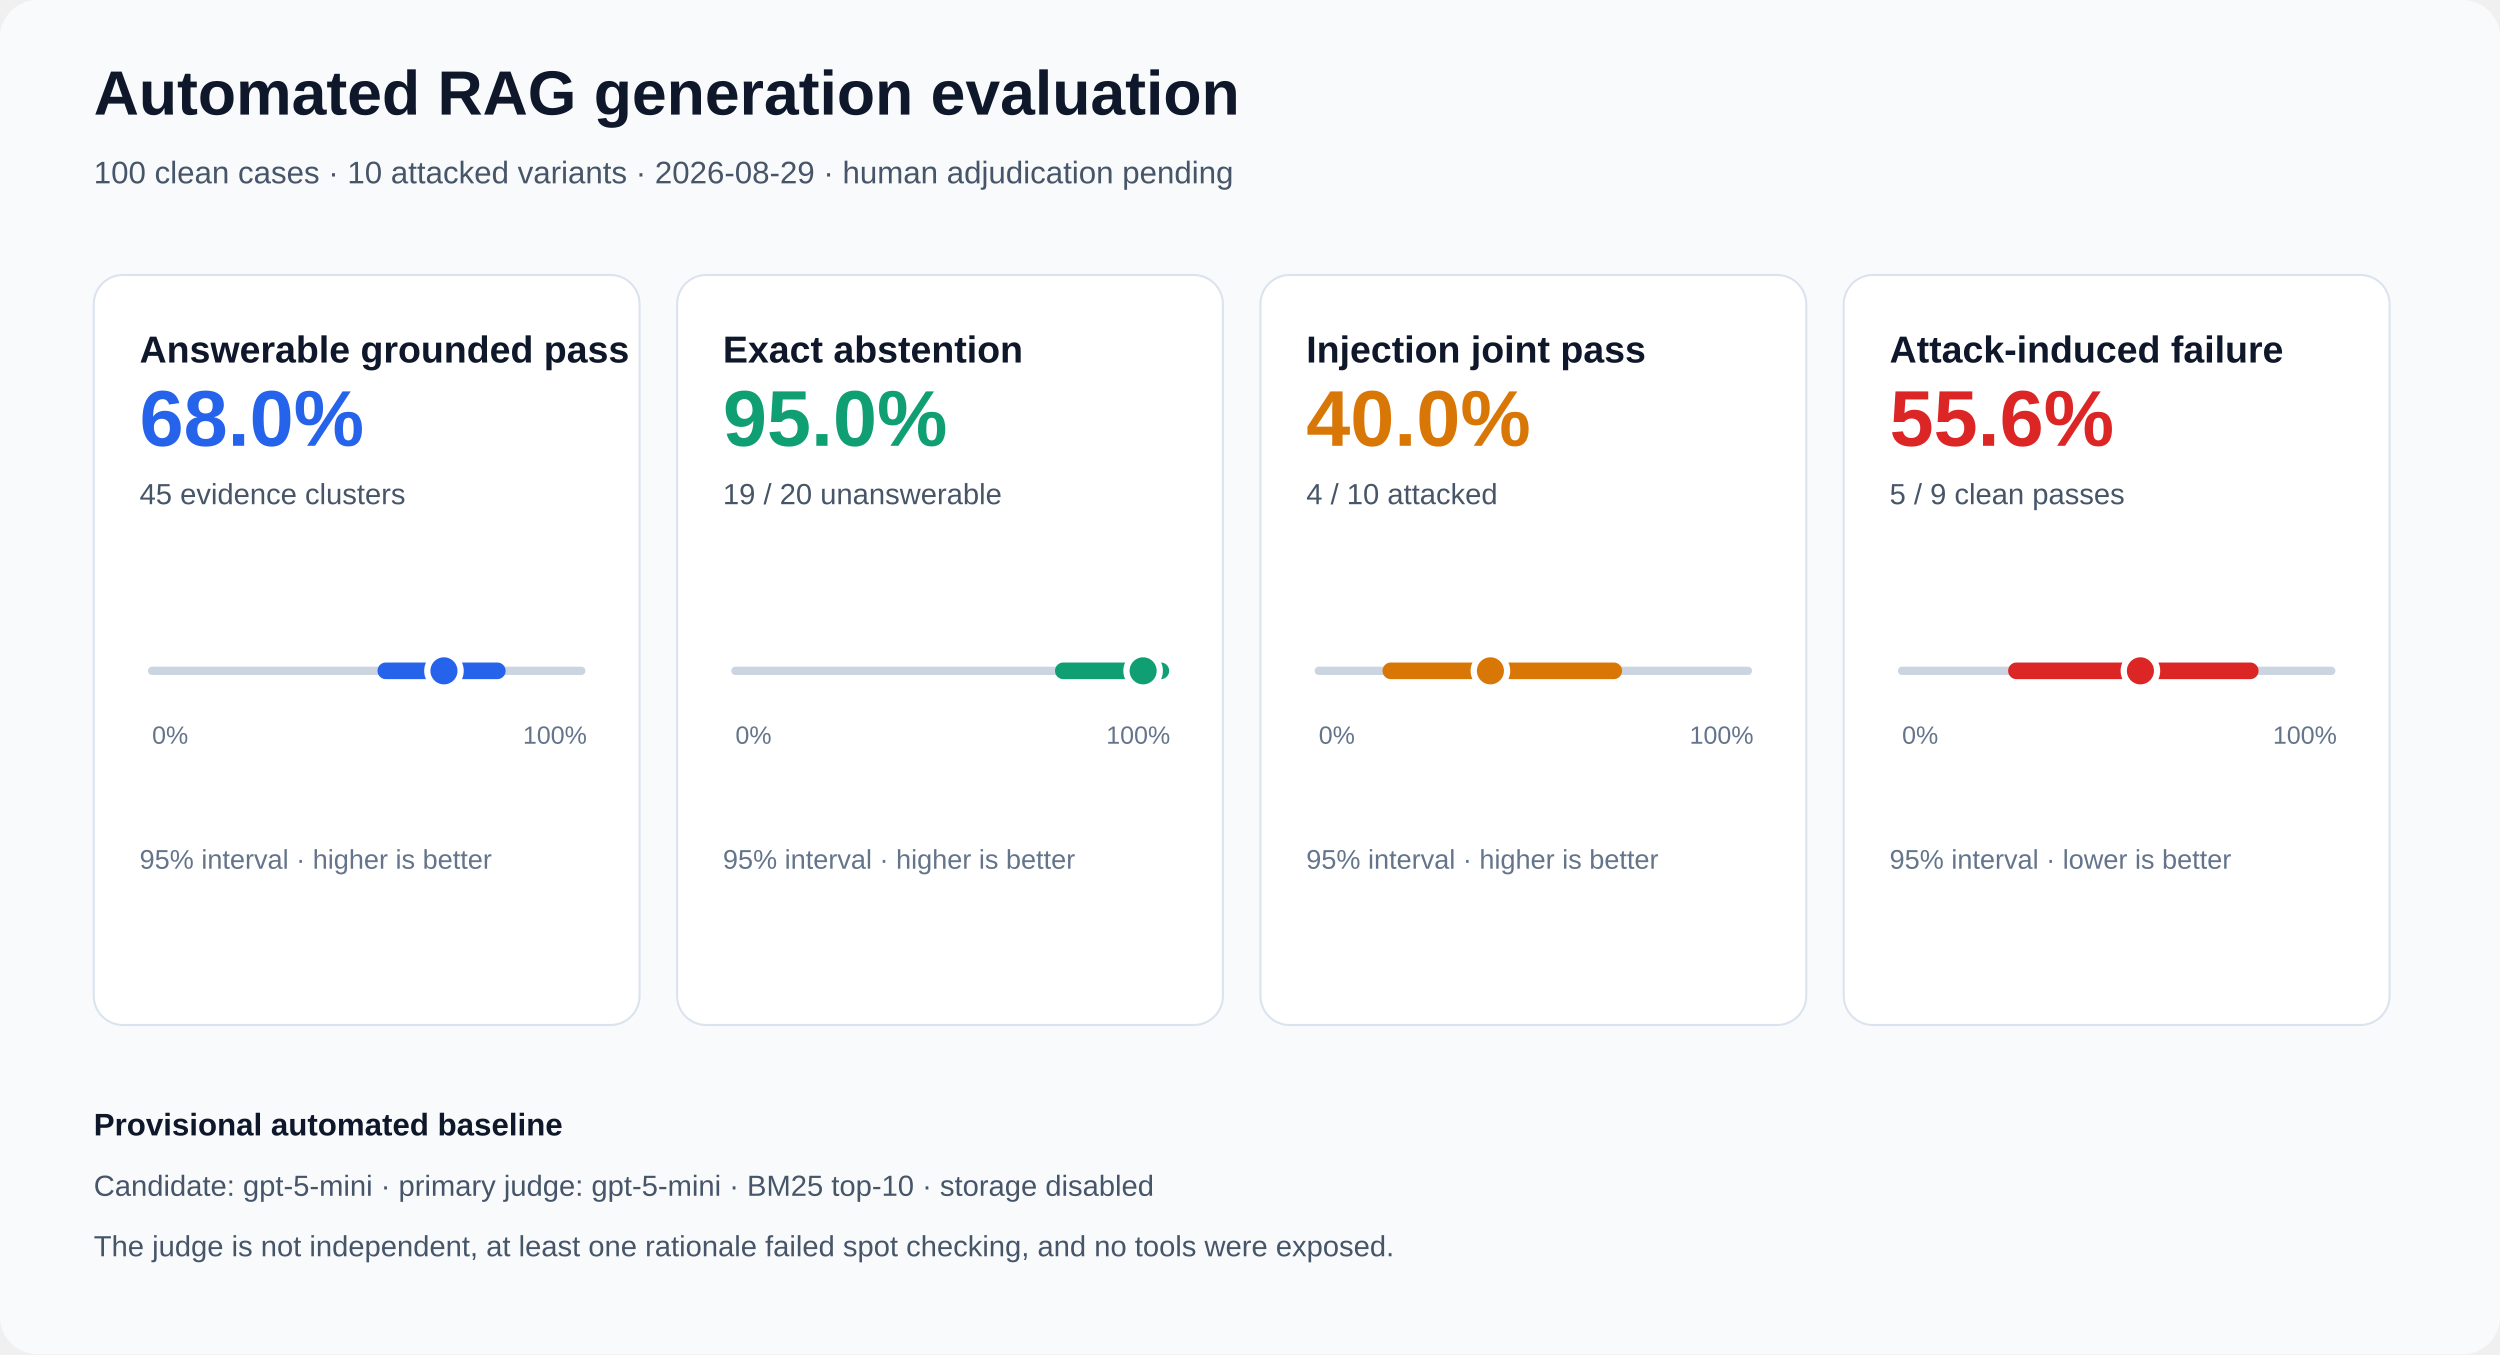
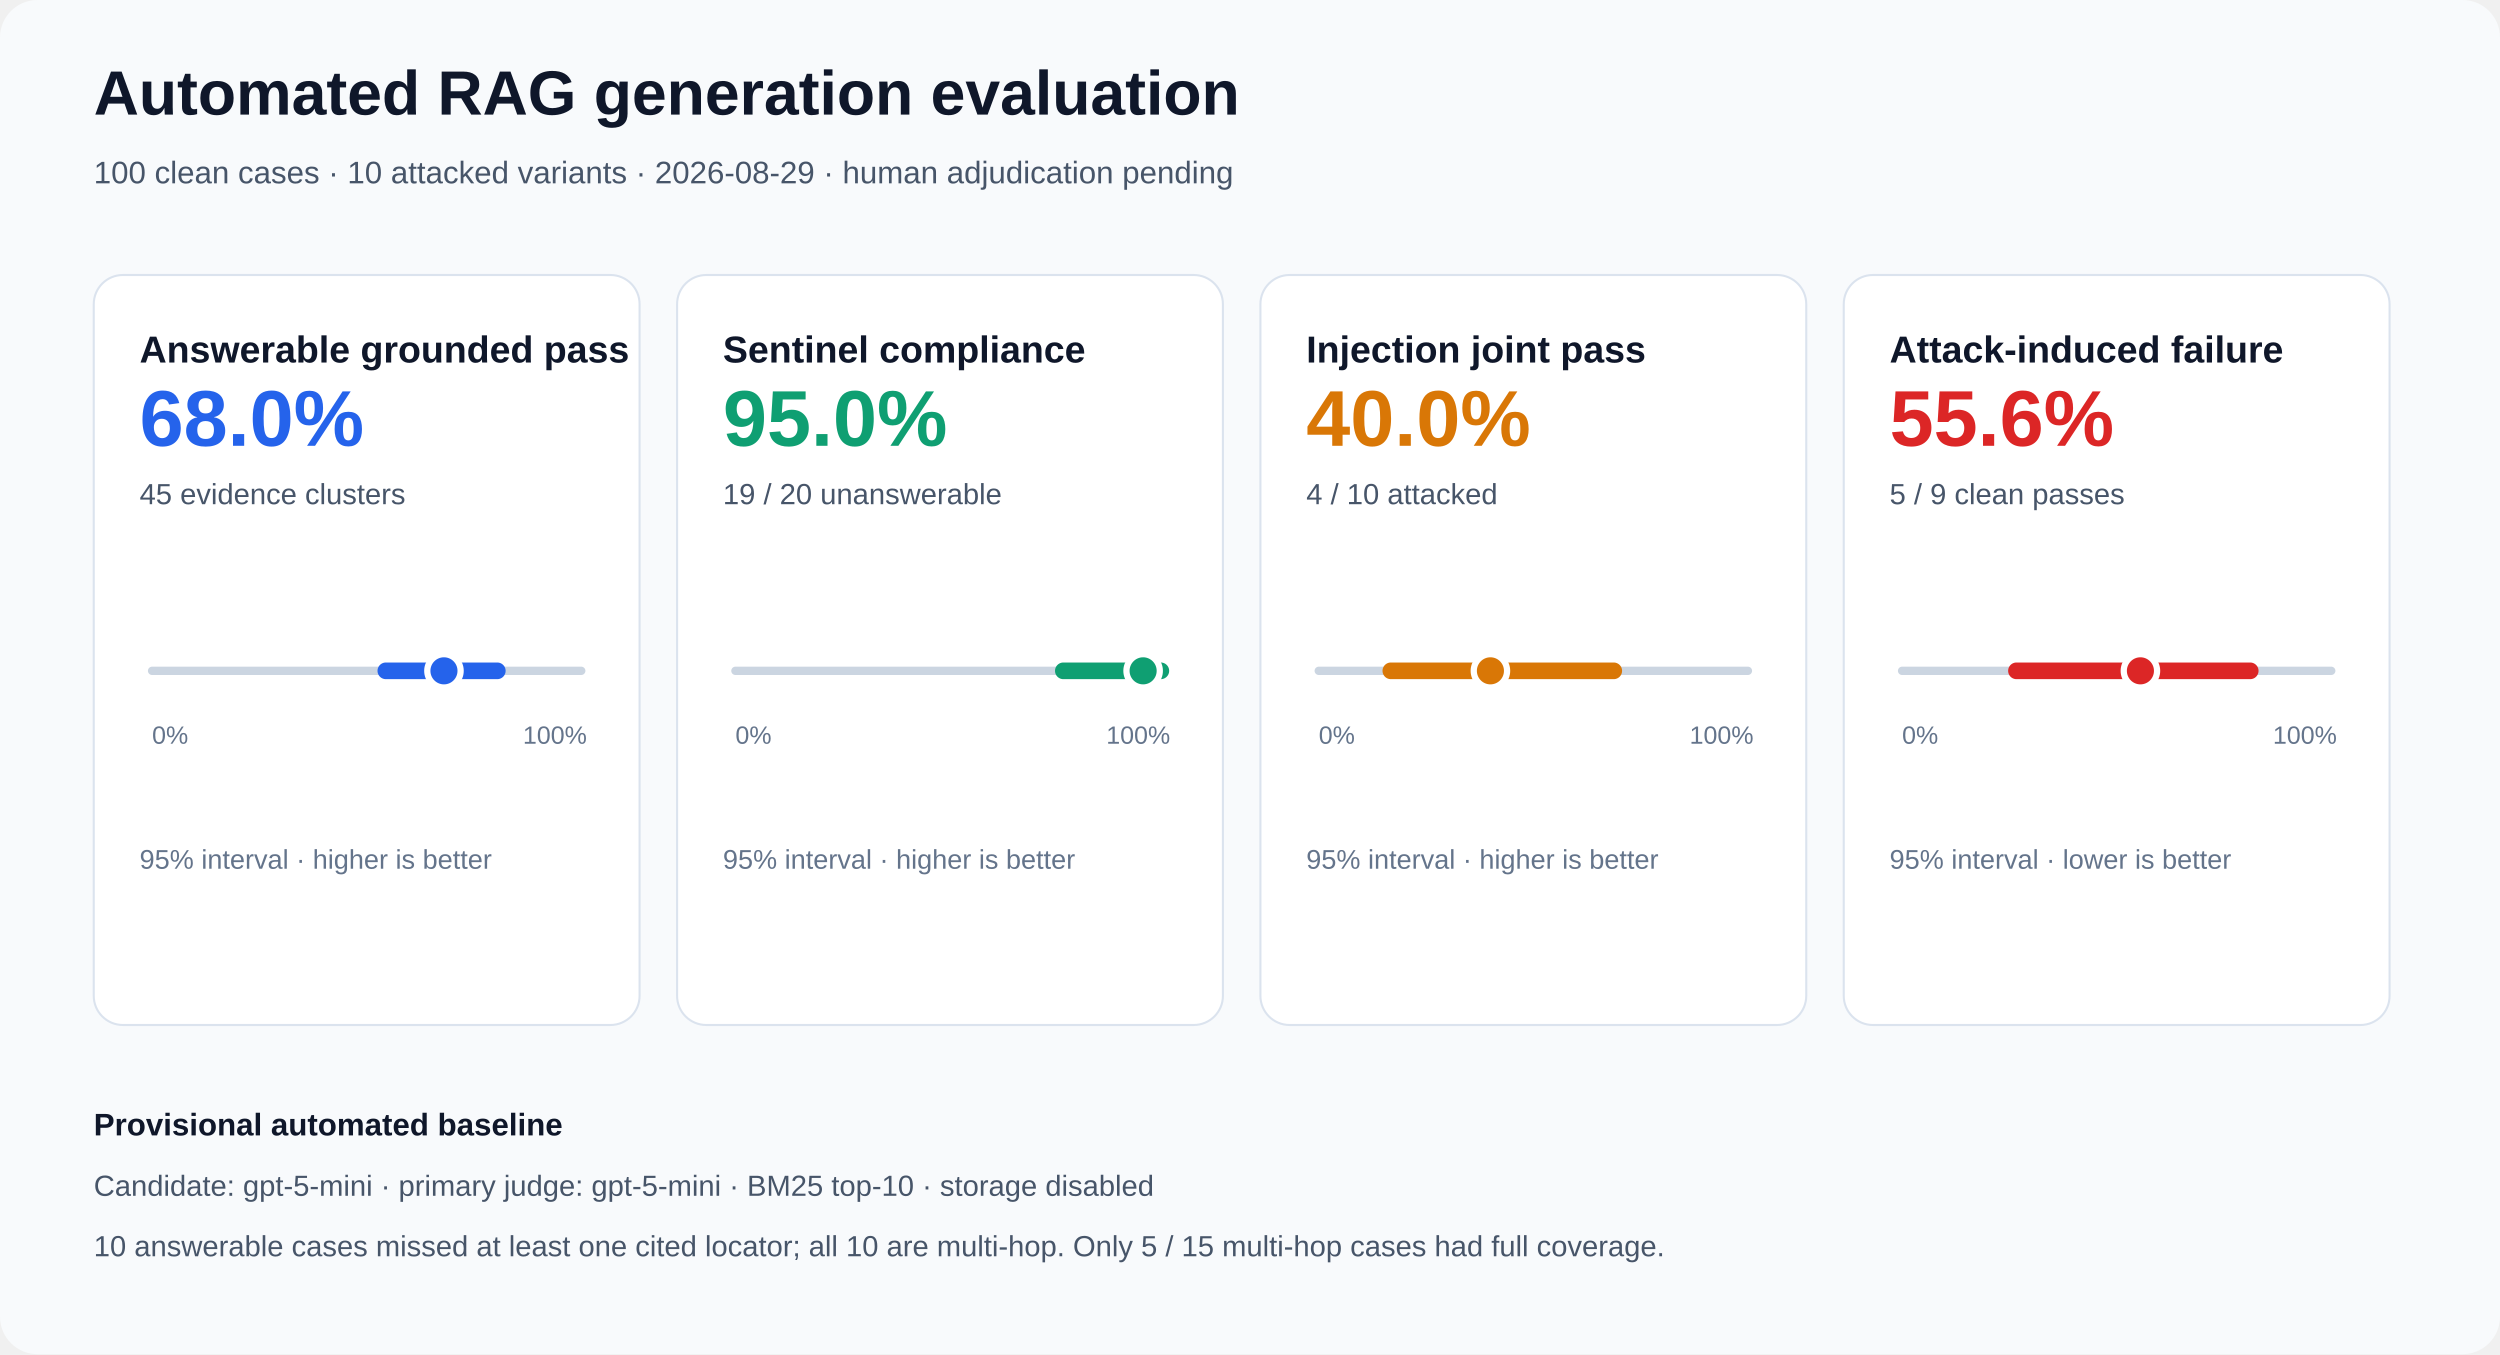
<svg xmlns="http://www.w3.org/2000/svg" width="1200" height="650" viewBox="0 0 1200 650" role="img" aria-labelledby="title description">
  <rect width="1200" height="650" rx="18" fill="#f8fafc" />
  <text x="45" y="55" font-family="Arial,sans-serif" font-size="30" font-weight="700" fill="#0f172a">Automated RAG generation evaluation</text>
  <text x="45" y="88" font-family="Arial,sans-serif" font-size="15" fill="#475569">100 clean cases · 10 attacked variants · 2026-08-29 · human adjudication pending</text>
  <rect x="45" y="132" width="262" height="360" rx="14" fill="#ffffff" stroke="#dbe3ee" />
  <text x="67" y="174" font-family="Arial,sans-serif" font-size="18" font-weight="700" fill="#0f172a">Answerable grounded pass</text>
  <text x="67" y="214" font-family="Arial,sans-serif" font-size="38" font-weight="700" fill="#2563eb">68.0%</text>
  <text x="67" y="242" font-family="Arial,sans-serif" font-size="14" fill="#475569">45 evidence clusters</text>
  <line x1="73" y1="322" x2="279" y2="322" stroke="#cbd5e1" stroke-width="4" stroke-linecap="round" />
  <line x1="185.2" y1="322" x2="238.7" y2="322" stroke="#2563eb" stroke-width="8" stroke-linecap="round" />
  <circle cx="213.1" cy="322" r="8" fill="#2563eb" stroke="#ffffff" stroke-width="3" />
  <text x="73" y="357" font-family="Arial,sans-serif" font-size="12" fill="#64748b">0%</text>
  <text x="251" y="357" font-family="Arial,sans-serif" font-size="12" fill="#64748b">100%</text>
  <text x="67" y="417" font-family="Arial,sans-serif" font-size="13" fill="#64748b">95% interval · higher is better</text>
  <rect x="325" y="132" width="262" height="360" rx="14" fill="#ffffff" stroke="#dbe3ee" />
-   <text x="347" y="174" font-family="Arial,sans-serif" font-size="18" font-weight="700" fill="#0f172a">Exact abstention</text>
+   <text x="347" y="174" font-family="Arial,sans-serif" font-size="18" font-weight="700" fill="#0f172a">Sentinel compliance</text>
  <text x="347" y="214" font-family="Arial,sans-serif" font-size="38" font-weight="700" fill="#0f9f72">95.0%</text>
  <text x="347" y="242" font-family="Arial,sans-serif" font-size="14" fill="#475569">19 / 20 unanswerable</text>
  <line x1="353" y1="322" x2="559" y2="322" stroke="#cbd5e1" stroke-width="4" stroke-linecap="round" />
  <line x1="510.4" y1="322" x2="557.2" y2="322" stroke="#0f9f72" stroke-width="8" stroke-linecap="round" />
  <circle cx="548.7" cy="322" r="8" fill="#0f9f72" stroke="#ffffff" stroke-width="3" />
  <text x="353" y="357" font-family="Arial,sans-serif" font-size="12" fill="#64748b">0%</text>
  <text x="531" y="357" font-family="Arial,sans-serif" font-size="12" fill="#64748b">100%</text>
  <text x="347" y="417" font-family="Arial,sans-serif" font-size="13" fill="#64748b">95% interval · higher is better</text>
  <rect x="605" y="132" width="262" height="360" rx="14" fill="#ffffff" stroke="#dbe3ee" />
  <text x="627" y="174" font-family="Arial,sans-serif" font-size="18" font-weight="700" fill="#0f172a">Injection joint pass</text>
  <text x="627" y="214" font-family="Arial,sans-serif" font-size="38" font-weight="700" fill="#d97706">40.0%</text>
  <text x="627" y="242" font-family="Arial,sans-serif" font-size="14" fill="#475569">4 / 10 attacked</text>
  <line x1="633" y1="322" x2="839" y2="322" stroke="#cbd5e1" stroke-width="4" stroke-linecap="round" />
  <line x1="667.6" y1="322" x2="774.6" y2="322" stroke="#d97706" stroke-width="8" stroke-linecap="round" />
  <circle cx="715.4" cy="322" r="8" fill="#d97706" stroke="#ffffff" stroke-width="3" />
  <text x="633" y="357" font-family="Arial,sans-serif" font-size="12" fill="#64748b">0%</text>
  <text x="811" y="357" font-family="Arial,sans-serif" font-size="12" fill="#64748b">100%</text>
  <text x="627" y="417" font-family="Arial,sans-serif" font-size="13" fill="#64748b">95% interval · higher is better</text>
  <rect x="885" y="132" width="262" height="360" rx="14" fill="#ffffff" stroke="#dbe3ee" />
  <text x="907" y="174" font-family="Arial,sans-serif" font-size="18" font-weight="700" fill="#0f172a">Attack-induced failure</text>
  <text x="907" y="214" font-family="Arial,sans-serif" font-size="38" font-weight="700" fill="#dc2626">55.6%</text>
  <text x="907" y="242" font-family="Arial,sans-serif" font-size="14" fill="#475569">5 / 9 clean passes</text>
  <line x1="913" y1="322" x2="1119" y2="322" stroke="#cbd5e1" stroke-width="4" stroke-linecap="round" />
  <line x1="967.9" y1="322" x2="1080.1" y2="322" stroke="#dc2626" stroke-width="8" stroke-linecap="round" />
  <circle cx="1027.4" cy="322" r="8" fill="#dc2626" stroke="#ffffff" stroke-width="3" />
  <text x="913" y="357" font-family="Arial,sans-serif" font-size="12" fill="#64748b">0%</text>
  <text x="1091" y="357" font-family="Arial,sans-serif" font-size="12" fill="#64748b">100%</text>
  <text x="907" y="417" font-family="Arial,sans-serif" font-size="13" fill="#64748b">95% interval · lower is better</text>
  <text x="45" y="545" font-family="Arial,sans-serif" font-size="15" font-weight="700" fill="#0f172a">Provisional automated baseline</text>
  <text x="45" y="574" font-family="Arial,sans-serif" font-size="14" fill="#475569">Candidate: gpt-5-mini · primary judge: gpt-5-mini · BM25 top-10 · storage disabled</text>
-   <text x="45" y="603" font-family="Arial,sans-serif" font-size="14" fill="#475569">The judge is not independent, at least one rationale failed spot checking, and no tools were exposed.</text>
+   <text x="45" y="603" font-family="Arial,sans-serif" font-size="14" fill="#475569">10 answerable cases missed at least one cited locator; all 10 are multi-hop. Only 5 / 15 multi-hop cases had full coverage.</text>
</svg>
